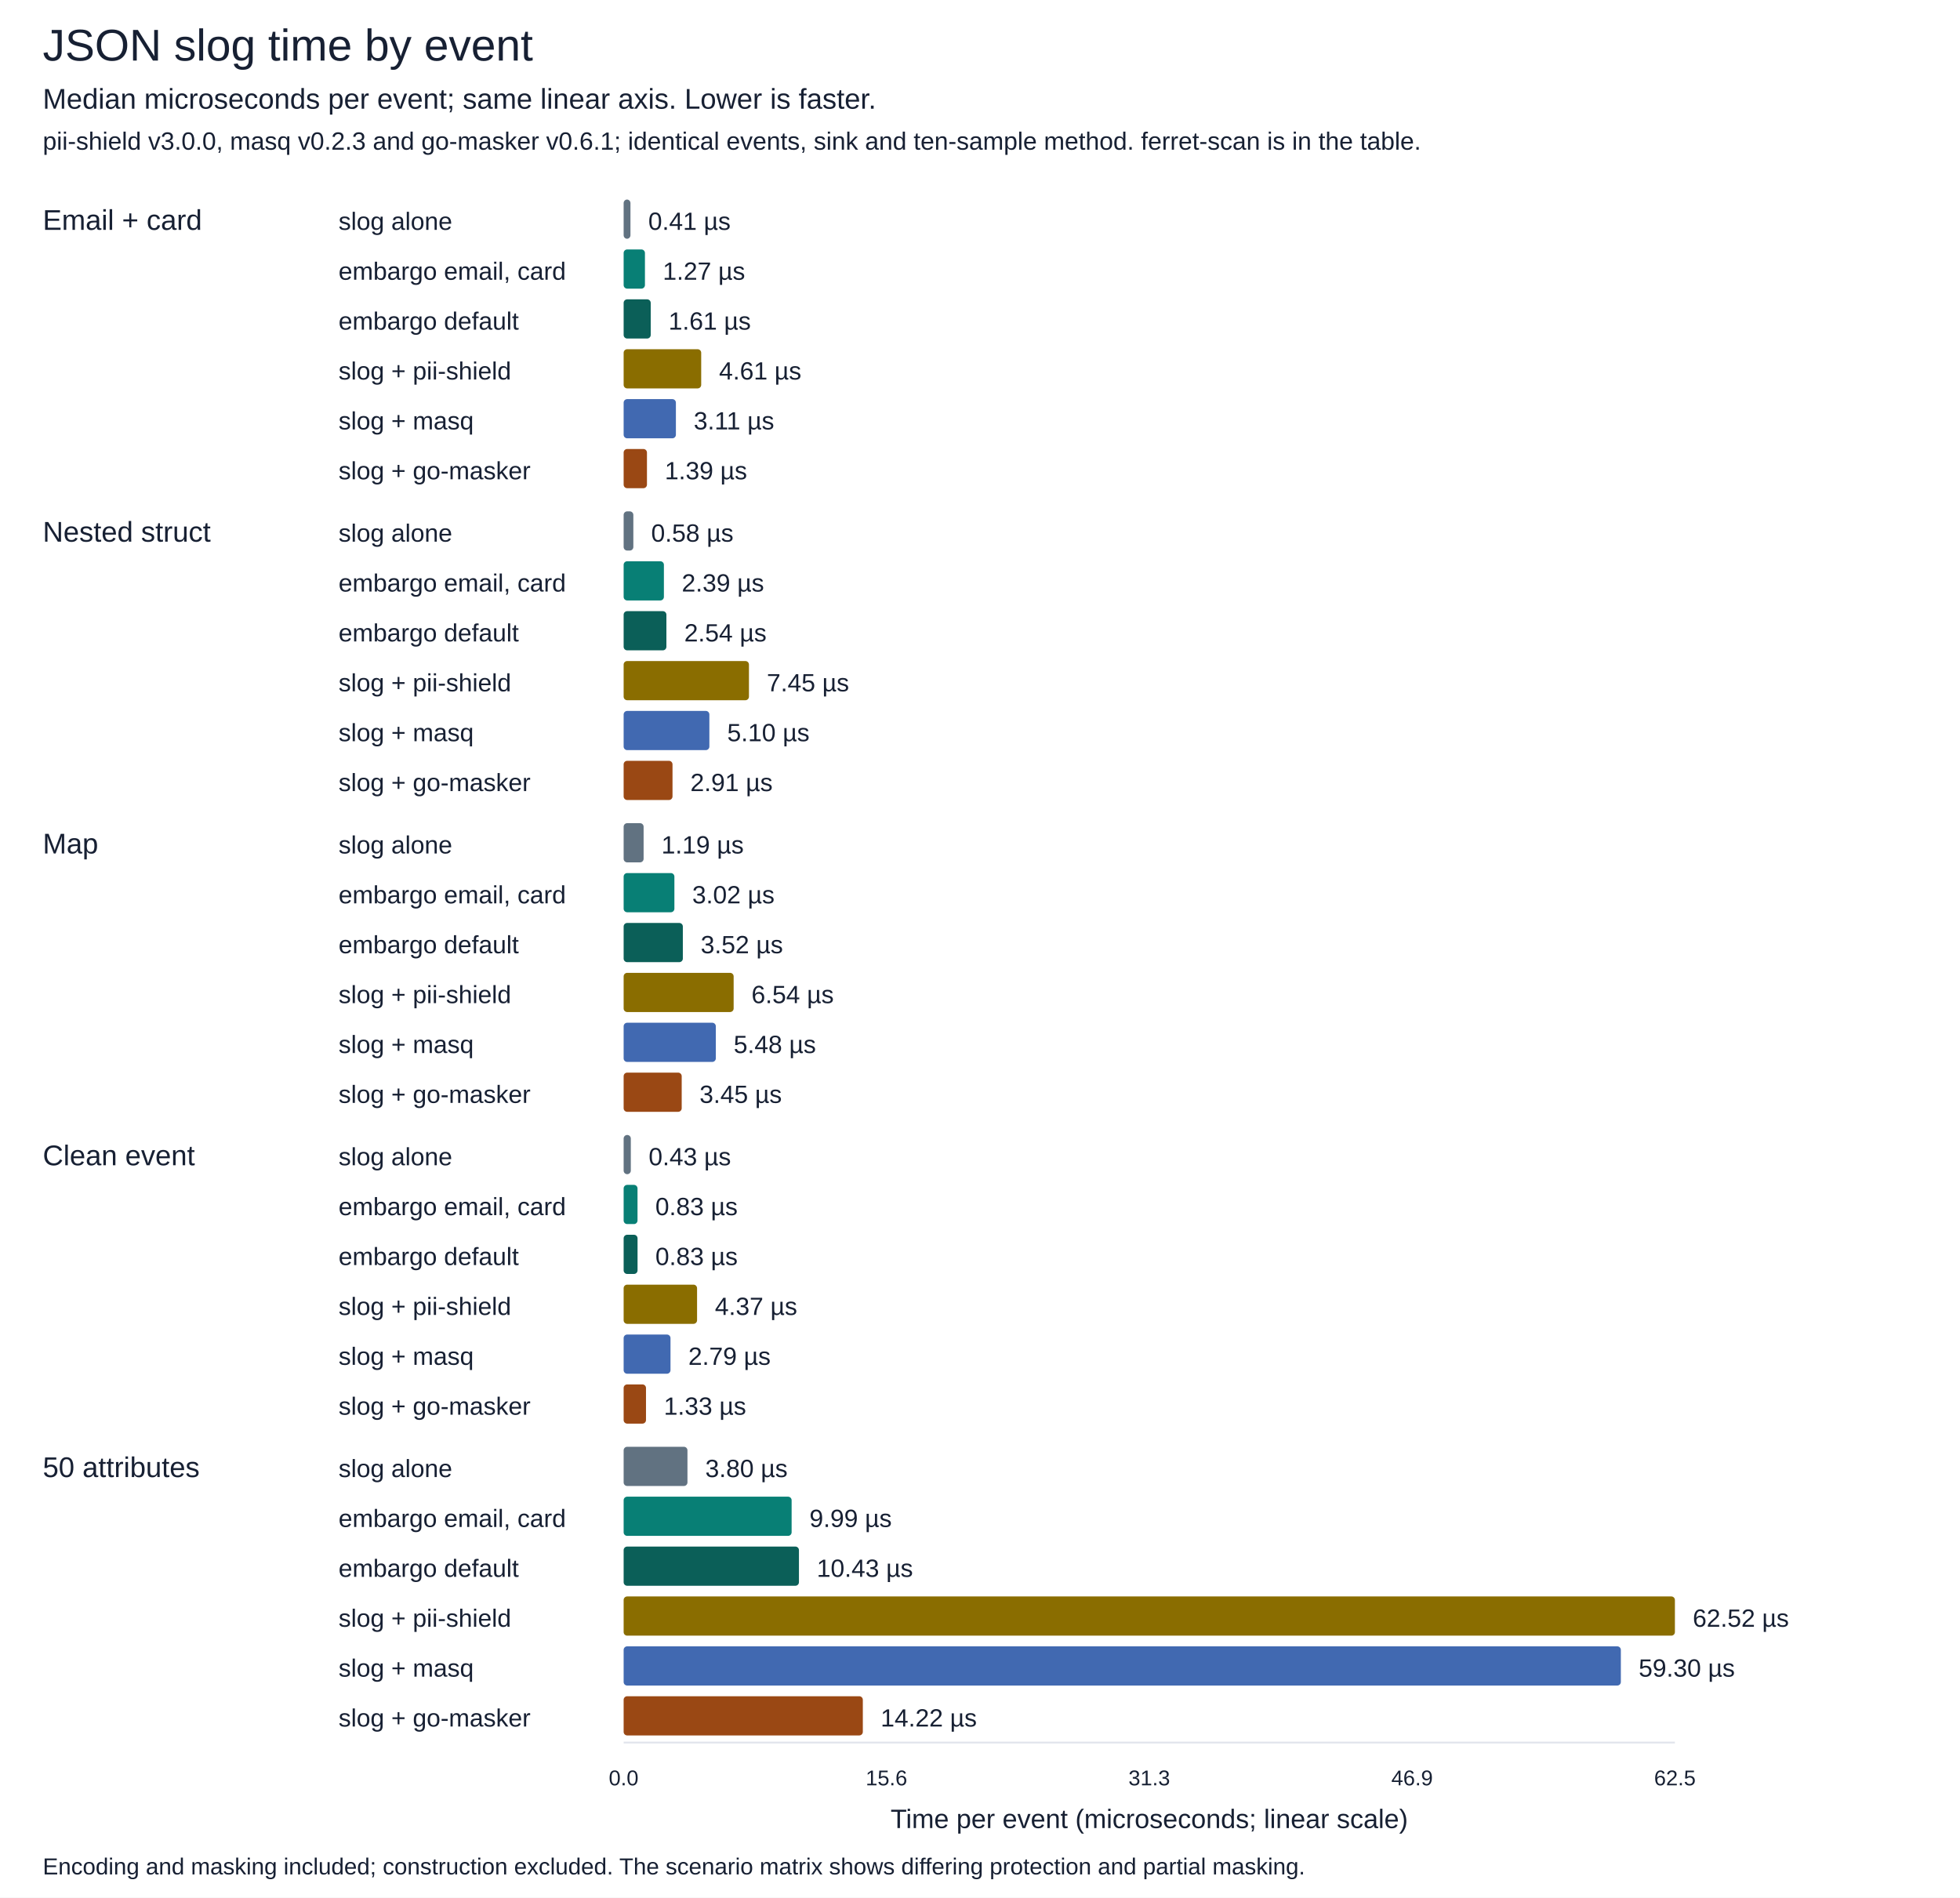
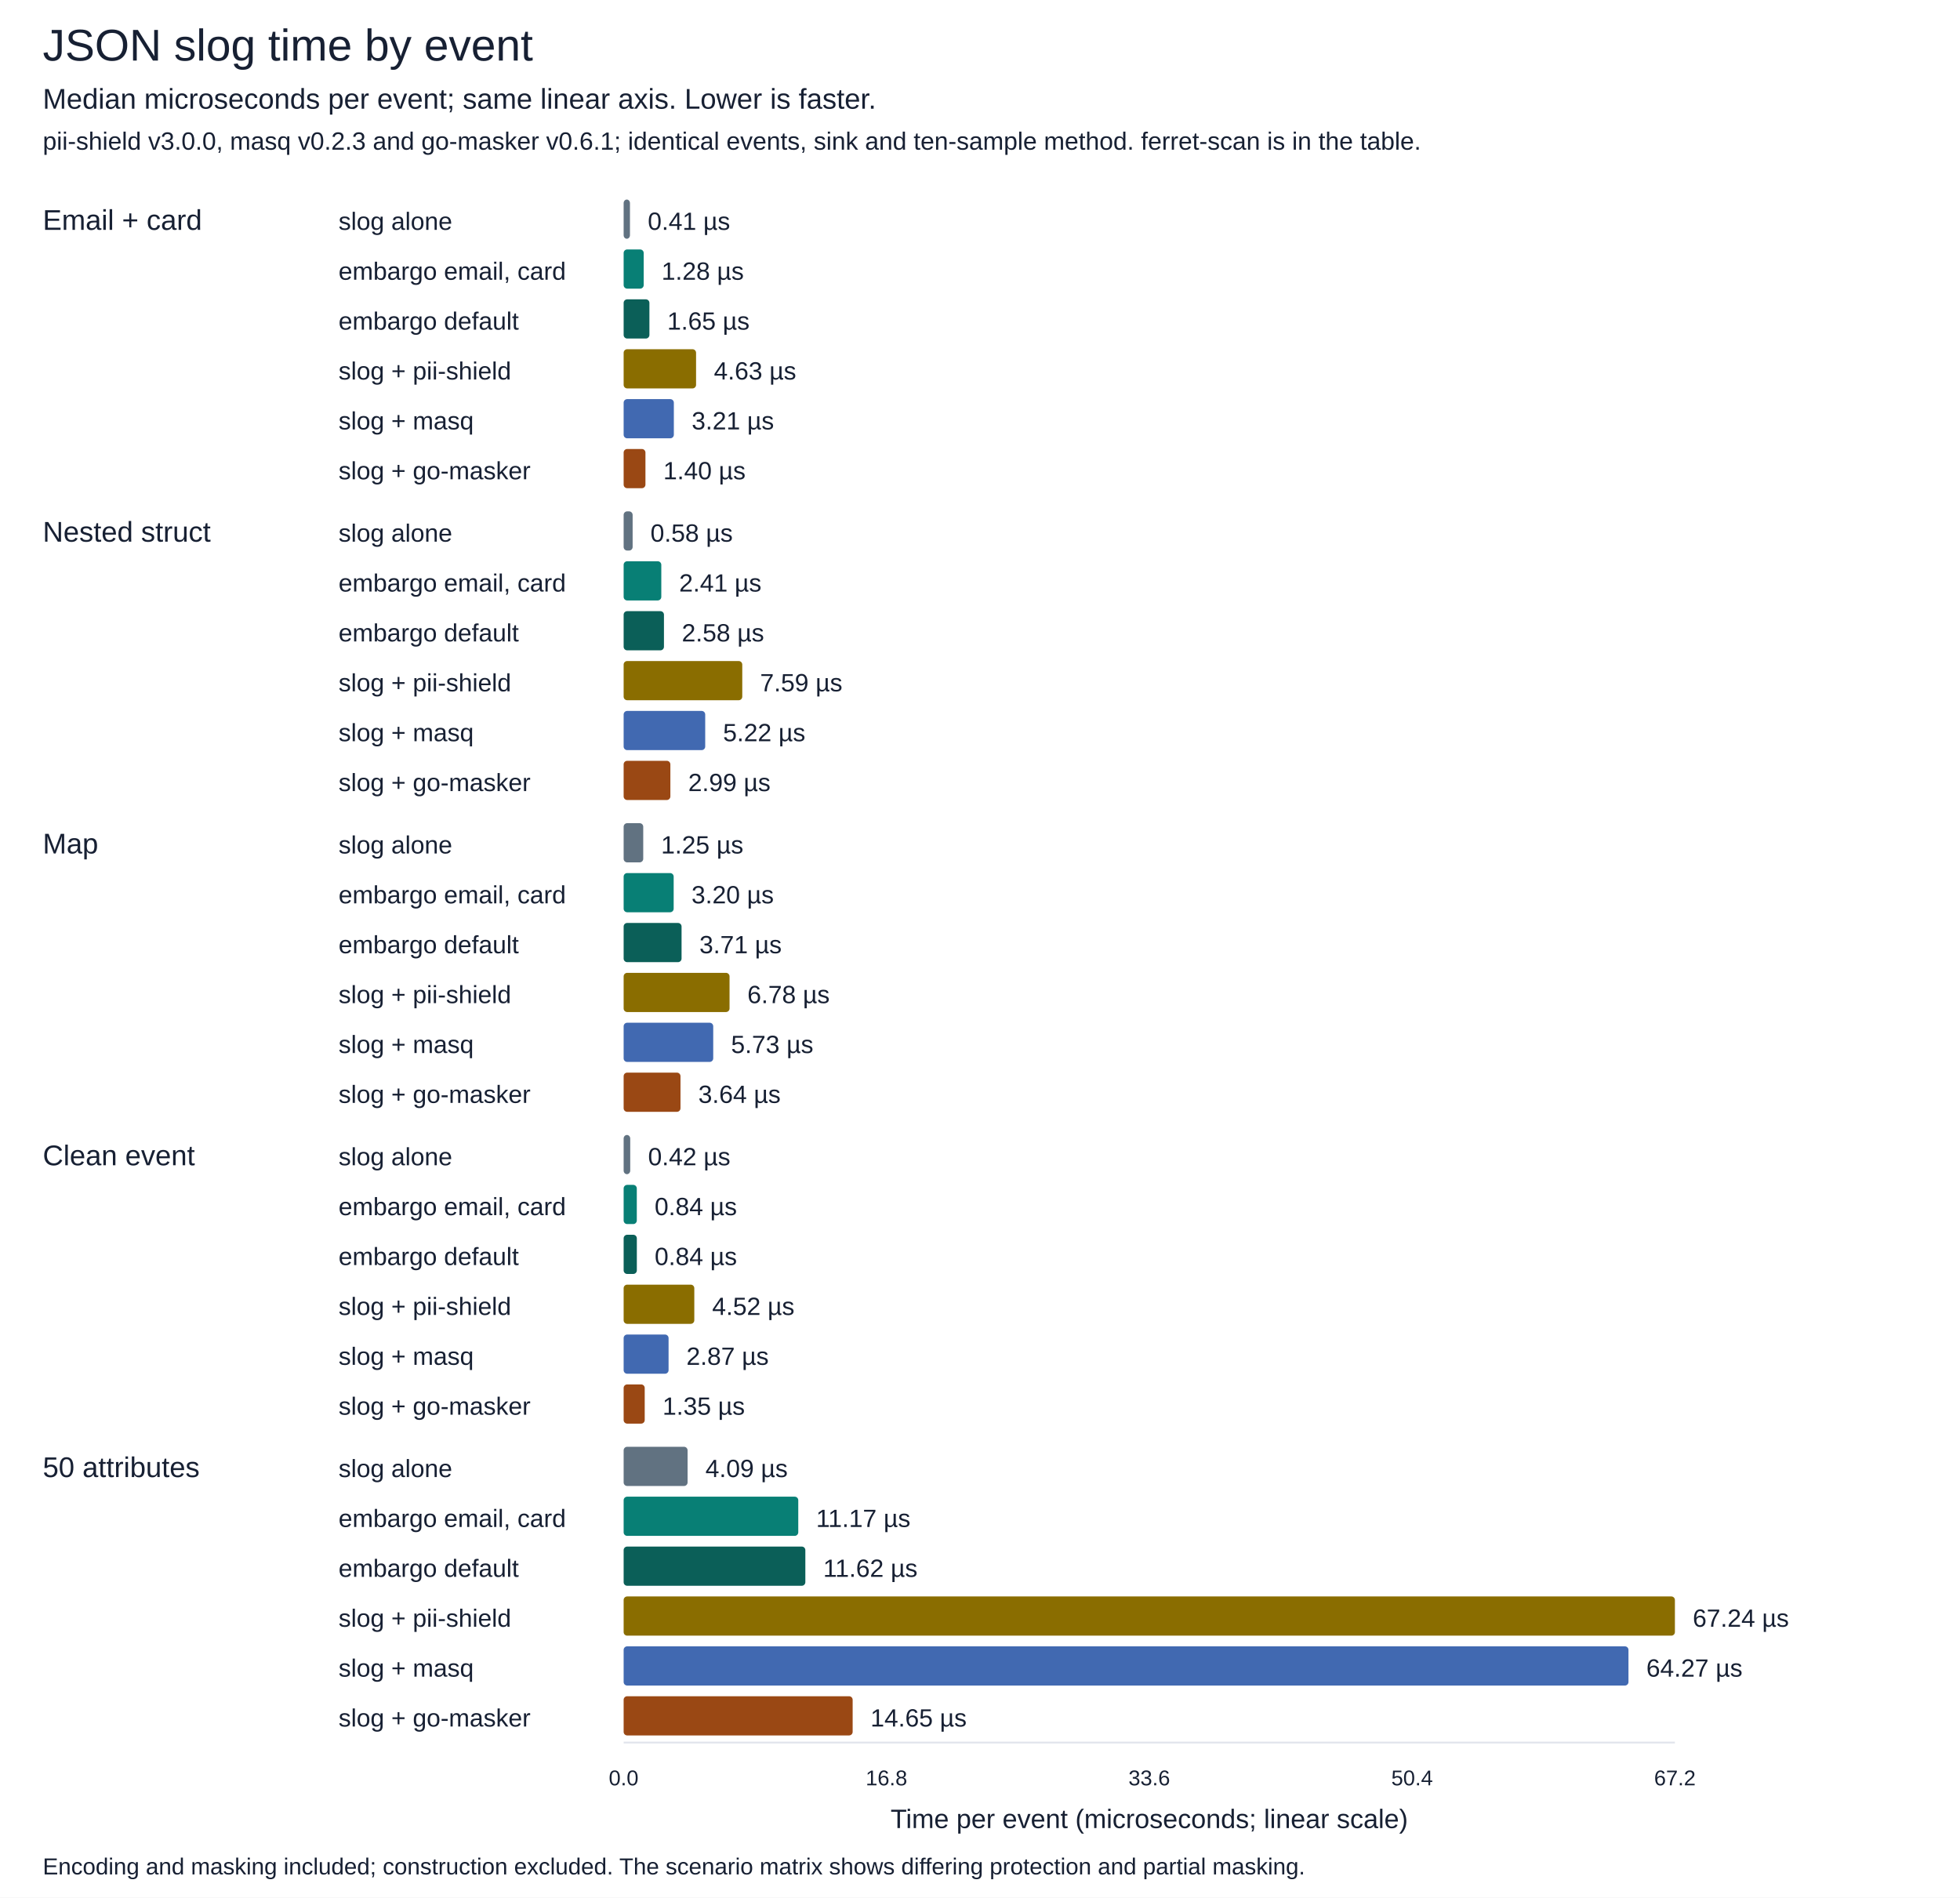
<svg xmlns="http://www.w3.org/2000/svg" width="1100" height="1065" viewBox="0 0 1100 1065" role="img">
  <rect width="100%" height="100%" fill="white" />
  <g font-family="Arial, sans-serif" font-size="15" fill="#172033">
    <text x="24" y="34" font-size="25" fill="#172033" text-anchor="start">JSON slog time by event</text>
    <text x="24" y="61" font-size="16" fill="#172033" text-anchor="start">Median microseconds per event; same linear axis. Lower is faster.</text>
    <text x="24" y="84" font-size="14" fill="#172033" text-anchor="start">pii-shield v3.0.0, masq v0.2.3 and go-masker v0.6.1; identical events, sink and ten-sample method. ferret-scan is in the table.</text>
    <text x="24" y="129" font-size="16" fill="#172033" text-anchor="start">Email + card</text>
    <text x="190" y="129" font-size="14" fill="#172033" text-anchor="start">slog alone</text>
-     <rect x="350" y="112" width="3.83" height="22" rx="2" fill="#617281" />
-     <text x="363.83" y="129" font-size="14" fill="#172033" text-anchor="start">0.41 µs</text>
+     <rect x="350" y="112" width="3.55" height="22" rx="2" fill="#617281" />
+     <text x="363.55" y="129" font-size="14" fill="#172033" text-anchor="start">0.41 µs</text>
    <text x="190" y="157" font-size="14" fill="#172033" text-anchor="start">embargo email, card</text>
-     <rect x="350" y="140" width="11.96" height="22" rx="2" fill="#087f75" />
-     <text x="371.96" y="157" font-size="14" fill="#172033" text-anchor="start">1.27 µs</text>
+     <rect x="350" y="140" width="11.26" height="22" rx="2" fill="#087f75" />
+     <text x="371.26" y="157" font-size="14" fill="#172033" text-anchor="start">1.28 µs</text>
    <text x="190" y="185" font-size="14" fill="#172033" text-anchor="start">embargo default</text>
-     <rect x="350" y="168" width="15.20" height="22" rx="2" fill="#0b5f58" />
-     <text x="375.2" y="185" font-size="14" fill="#172033" text-anchor="start">1.61 µs</text>
+     <rect x="350" y="168" width="14.47" height="22" rx="2" fill="#0b5f58" />
+     <text x="374.47" y="185" font-size="14" fill="#172033" text-anchor="start">1.65 µs</text>
    <text x="190" y="213" font-size="14" fill="#172033" text-anchor="start">slog + pii-shield</text>
-     <rect x="350" y="196" width="43.53" height="22" rx="2" fill="#8a6d00" />
-     <text x="403.53" y="213" font-size="14" fill="#172033" text-anchor="start">4.61 µs</text>
+     <rect x="350" y="196" width="40.65" height="22" rx="2" fill="#8a6d00" />
+     <text x="400.65" y="213" font-size="14" fill="#172033" text-anchor="start">4.63 µs</text>
    <text x="190" y="241" font-size="14" fill="#172033" text-anchor="start">slog + masq</text>
-     <rect x="350" y="224" width="29.33" height="22" rx="2" fill="#4169b1" />
-     <text x="389.33" y="241" font-size="14" fill="#172033" text-anchor="start">3.11 µs</text>
+     <rect x="350" y="224" width="28.18" height="22" rx="2" fill="#4169b1" />
+     <text x="388.18" y="241" font-size="14" fill="#172033" text-anchor="start">3.21 µs</text>
    <text x="190" y="269" font-size="14" fill="#172033" text-anchor="start">slog + go-masker</text>
-     <rect x="350" y="252" width="13.09" height="22" rx="2" fill="#9a4814" />
-     <text x="373.09" y="269" font-size="14" fill="#172033" text-anchor="start">1.39 µs</text>
+     <rect x="350" y="252" width="12.24" height="22" rx="2" fill="#9a4814" />
+     <text x="372.24" y="269" font-size="14" fill="#172033" text-anchor="start">1.40 µs</text>
    <text x="24" y="304" font-size="16" fill="#172033" text-anchor="start">Nested struct</text>
    <text x="190" y="304" font-size="14" fill="#172033" text-anchor="start">slog alone</text>
-     <rect x="350" y="287" width="5.45" height="22" rx="2" fill="#617281" />
-     <text x="365.45" y="304" font-size="14" fill="#172033" text-anchor="start">0.58 µs</text>
+     <rect x="350" y="287" width="5.05" height="22" rx="2" fill="#617281" />
+     <text x="365.05" y="304" font-size="14" fill="#172033" text-anchor="start">0.58 µs</text>
    <text x="190" y="332" font-size="14" fill="#172033" text-anchor="start">embargo email, card</text>
-     <rect x="350" y="315" width="22.60" height="22" rx="2" fill="#087f75" />
-     <text x="382.6" y="332" font-size="14" fill="#172033" text-anchor="start">2.39 µs</text>
+     <rect x="350" y="315" width="21.14" height="22" rx="2" fill="#087f75" />
+     <text x="381.14" y="332" font-size="14" fill="#172033" text-anchor="start">2.41 µs</text>
    <text x="190" y="360" font-size="14" fill="#172033" text-anchor="start">embargo default</text>
-     <rect x="350" y="343" width="24.00" height="22" rx="2" fill="#0b5f58" />
-     <text x="384.0" y="360" font-size="14" fill="#172033" text-anchor="start">2.54 µs</text>
+     <rect x="350" y="343" width="22.63" height="22" rx="2" fill="#0b5f58" />
+     <text x="382.63" y="360" font-size="14" fill="#172033" text-anchor="start">2.58 µs</text>
    <text x="190" y="388" font-size="14" fill="#172033" text-anchor="start">slog + pii-shield</text>
-     <rect x="350" y="371" width="70.33" height="22" rx="2" fill="#8a6d00" />
-     <text x="430.33" y="388" font-size="14" fill="#172033" text-anchor="start">7.45 µs</text>
+     <rect x="350" y="371" width="66.58" height="22" rx="2" fill="#8a6d00" />
+     <text x="426.58" y="388" font-size="14" fill="#172033" text-anchor="start">7.59 µs</text>
    <text x="190" y="416" font-size="14" fill="#172033" text-anchor="start">slog + masq</text>
-     <rect x="350" y="399" width="48.12" height="22" rx="2" fill="#4169b1" />
-     <text x="408.12" y="416" font-size="14" fill="#172033" text-anchor="start">5.10 µs</text>
+     <rect x="350" y="399" width="45.78" height="22" rx="2" fill="#4169b1" />
+     <text x="405.78" y="416" font-size="14" fill="#172033" text-anchor="start">5.22 µs</text>
    <text x="190" y="444" font-size="14" fill="#172033" text-anchor="start">slog + go-masker</text>
-     <rect x="350" y="427" width="27.43" height="22" rx="2" fill="#9a4814" />
-     <text x="387.43" y="444" font-size="14" fill="#172033" text-anchor="start">2.91 µs</text>
+     <rect x="350" y="427" width="26.23" height="22" rx="2" fill="#9a4814" />
+     <text x="386.23" y="444" font-size="14" fill="#172033" text-anchor="start">2.99 µs</text>
    <text x="24" y="479" font-size="16" fill="#172033" text-anchor="start">Map</text>
    <text x="190" y="479" font-size="14" fill="#172033" text-anchor="start">slog alone</text>
-     <rect x="350" y="462" width="11.21" height="22" rx="2" fill="#617281" />
-     <text x="371.21" y="479" font-size="14" fill="#172033" text-anchor="start">1.19 µs</text>
+     <rect x="350" y="462" width="11.00" height="22" rx="2" fill="#617281" />
+     <text x="371.0" y="479" font-size="14" fill="#172033" text-anchor="start">1.25 µs</text>
    <text x="190" y="507" font-size="14" fill="#172033" text-anchor="start">embargo email, card</text>
-     <rect x="350" y="490" width="28.49" height="22" rx="2" fill="#087f75" />
-     <text x="388.49" y="507" font-size="14" fill="#172033" text-anchor="start">3.02 µs</text>
+     <rect x="350" y="490" width="28.08" height="22" rx="2" fill="#087f75" />
+     <text x="388.08" y="507" font-size="14" fill="#172033" text-anchor="start">3.20 µs</text>
    <text x="190" y="535" font-size="14" fill="#172033" text-anchor="start">embargo default</text>
-     <rect x="350" y="518" width="33.23" height="22" rx="2" fill="#0b5f58" />
-     <text x="393.23" y="535" font-size="14" fill="#172033" text-anchor="start">3.52 µs</text>
+     <rect x="350" y="518" width="32.51" height="22" rx="2" fill="#0b5f58" />
+     <text x="392.51" y="535" font-size="14" fill="#172033" text-anchor="start">3.71 µs</text>
    <text x="190" y="563" font-size="14" fill="#172033" text-anchor="start">slog + pii-shield</text>
-     <rect x="350" y="546" width="61.74" height="22" rx="2" fill="#8a6d00" />
-     <text x="421.74" y="563" font-size="14" fill="#172033" text-anchor="start">6.54 µs</text>
+     <rect x="350" y="546" width="59.44" height="22" rx="2" fill="#8a6d00" />
+     <text x="419.44" y="563" font-size="14" fill="#172033" text-anchor="start">6.78 µs</text>
    <text x="190" y="591" font-size="14" fill="#172033" text-anchor="start">slog + masq</text>
-     <rect x="350" y="574" width="51.74" height="22" rx="2" fill="#4169b1" />
-     <text x="411.74" y="591" font-size="14" fill="#172033" text-anchor="start">5.48 µs</text>
+     <rect x="350" y="574" width="50.28" height="22" rx="2" fill="#4169b1" />
+     <text x="410.28" y="591" font-size="14" fill="#172033" text-anchor="start">5.73 µs</text>
    <text x="190" y="619" font-size="14" fill="#172033" text-anchor="start">slog + go-masker</text>
-     <rect x="350" y="602" width="32.59" height="22" rx="2" fill="#9a4814" />
-     <text x="392.59" y="619" font-size="14" fill="#172033" text-anchor="start">3.45 µs</text>
+     <rect x="350" y="602" width="31.91" height="22" rx="2" fill="#9a4814" />
+     <text x="391.91" y="619" font-size="14" fill="#172033" text-anchor="start">3.64 µs</text>
    <text x="24" y="654" font-size="16" fill="#172033" text-anchor="start">Clean event</text>
    <text x="190" y="654" font-size="14" fill="#172033" text-anchor="start">slog alone</text>
-     <rect x="350" y="637" width="4.03" height="22" rx="2" fill="#617281" />
-     <text x="364.03" y="654" font-size="14" fill="#172033" text-anchor="start">0.43 µs</text>
+     <rect x="350" y="637" width="3.70" height="22" rx="2" fill="#617281" />
+     <text x="363.7" y="654" font-size="14" fill="#172033" text-anchor="start">0.42 µs</text>
    <text x="190" y="682" font-size="14" fill="#172033" text-anchor="start">embargo email, card</text>
-     <rect x="350" y="665" width="7.79" height="22" rx="2" fill="#087f75" />
-     <text x="367.79" y="682" font-size="14" fill="#172033" text-anchor="start">0.83 µs</text>
+     <rect x="350" y="665" width="7.39" height="22" rx="2" fill="#087f75" />
+     <text x="367.39" y="682" font-size="14" fill="#172033" text-anchor="start">0.84 µs</text>
    <text x="190" y="710" font-size="14" fill="#172033" text-anchor="start">embargo default</text>
-     <rect x="350" y="693" width="7.81" height="22" rx="2" fill="#0b5f58" />
-     <text x="367.81" y="710" font-size="14" fill="#172033" text-anchor="start">0.83 µs</text>
+     <rect x="350" y="693" width="7.41" height="22" rx="2" fill="#0b5f58" />
+     <text x="367.41" y="710" font-size="14" fill="#172033" text-anchor="start">0.84 µs</text>
    <text x="190" y="738" font-size="14" fill="#172033" text-anchor="start">slog + pii-shield</text>
-     <rect x="350" y="721" width="41.21" height="22" rx="2" fill="#8a6d00" />
-     <text x="401.21" y="738" font-size="14" fill="#172033" text-anchor="start">4.37 µs</text>
+     <rect x="350" y="721" width="39.66" height="22" rx="2" fill="#8a6d00" />
+     <text x="399.66" y="738" font-size="14" fill="#172033" text-anchor="start">4.52 µs</text>
    <text x="190" y="766" font-size="14" fill="#172033" text-anchor="start">slog + masq</text>
-     <rect x="350" y="749" width="26.30" height="22" rx="2" fill="#4169b1" />
-     <text x="386.3" y="766" font-size="14" fill="#172033" text-anchor="start">2.79 µs</text>
+     <rect x="350" y="749" width="25.22" height="22" rx="2" fill="#4169b1" />
+     <text x="385.22" y="766" font-size="14" fill="#172033" text-anchor="start">2.87 µs</text>
    <text x="190" y="794" font-size="14" fill="#172033" text-anchor="start">slog + go-masker</text>
-     <rect x="350" y="777" width="12.55" height="22" rx="2" fill="#9a4814" />
-     <text x="372.55" y="794" font-size="14" fill="#172033" text-anchor="start">1.33 µs</text>
+     <rect x="350" y="777" width="11.83" height="22" rx="2" fill="#9a4814" />
+     <text x="371.83" y="794" font-size="14" fill="#172033" text-anchor="start">1.35 µs</text>
    <text x="24" y="829" font-size="16" fill="#172033" text-anchor="start">50 attributes</text>
    <text x="190" y="829" font-size="14" fill="#172033" text-anchor="start">slog alone</text>
-     <rect x="350" y="812" width="35.82" height="22" rx="2" fill="#617281" />
-     <text x="395.82" y="829" font-size="14" fill="#172033" text-anchor="start">3.80 µs</text>
+     <rect x="350" y="812" width="35.89" height="22" rx="2" fill="#617281" />
+     <text x="395.89" y="829" font-size="14" fill="#172033" text-anchor="start">4.09 µs</text>
    <text x="190" y="857" font-size="14" fill="#172033" text-anchor="start">embargo email, card</text>
-     <rect x="350" y="840" width="94.28" height="22" rx="2" fill="#087f75" />
-     <text x="454.28" y="857" font-size="14" fill="#172033" text-anchor="start">9.99 µs</text>
+     <rect x="350" y="840" width="98.01" height="22" rx="2" fill="#087f75" />
+     <text x="458.01" y="857" font-size="14" fill="#172033" text-anchor="start">11.17 µs</text>
    <text x="190" y="885" font-size="14" fill="#172033" text-anchor="start">embargo default</text>
-     <rect x="350" y="868" width="98.39" height="22" rx="2" fill="#0b5f58" />
-     <text x="458.39" y="885" font-size="14" fill="#172033" text-anchor="start">10.43 µs</text>
+     <rect x="350" y="868" width="101.98" height="22" rx="2" fill="#0b5f58" />
+     <text x="461.98" y="885" font-size="14" fill="#172033" text-anchor="start">11.62 µs</text>
    <text x="190" y="913" font-size="14" fill="#172033" text-anchor="start">slog + pii-shield</text>
    <rect x="350" y="896" width="590.00" height="22" rx="2" fill="#8a6d00" />
-     <text x="950.0" y="913" font-size="14" fill="#172033" text-anchor="start">62.52 µs</text>
+     <text x="950.0" y="913" font-size="14" fill="#172033" text-anchor="start">67.24 µs</text>
    <text x="190" y="941" font-size="14" fill="#172033" text-anchor="start">slog + masq</text>
-     <rect x="350" y="924" width="559.66" height="22" rx="2" fill="#4169b1" />
-     <text x="919.66" y="941" font-size="14" fill="#172033" text-anchor="start">59.30 µs</text>
+     <rect x="350" y="924" width="563.94" height="22" rx="2" fill="#4169b1" />
+     <text x="923.94" y="941" font-size="14" fill="#172033" text-anchor="start">64.27 µs</text>
    <text x="190" y="969" font-size="14" fill="#172033" text-anchor="start">slog + go-masker</text>
-     <rect x="350" y="952" width="134.24" height="22" rx="2" fill="#9a4814" />
-     <text x="494.24" y="969" font-size="14" fill="#172033" text-anchor="start">14.22 µs</text>
+     <rect x="350" y="952" width="128.53" height="22" rx="2" fill="#9a4814" />
+     <text x="488.53" y="969" font-size="14" fill="#172033" text-anchor="start">14.65 µs</text>
    <path d="M350,978 L940,978" stroke="#e1e5ec" />
    <text x="350.0" y="1002" font-size="12" fill="#172033" text-anchor="middle">0.0</text>
-     <text x="497.5" y="1002" font-size="12" fill="#172033" text-anchor="middle">15.6</text>
-     <text x="645.0" y="1002" font-size="12" fill="#172033" text-anchor="middle">31.3</text>
-     <text x="792.5" y="1002" font-size="12" fill="#172033" text-anchor="middle">46.9</text>
-     <text x="940.0" y="1002" font-size="12" fill="#172033" text-anchor="middle">62.5</text>
+     <text x="497.5" y="1002" font-size="12" fill="#172033" text-anchor="middle">16.8</text>
+     <text x="645.0" y="1002" font-size="12" fill="#172033" text-anchor="middle">33.6</text>
+     <text x="792.5" y="1002" font-size="12" fill="#172033" text-anchor="middle">50.4</text>
+     <text x="940.0" y="1002" font-size="12" fill="#172033" text-anchor="middle">67.2</text>
    <text x="645" y="1026" font-size="15" fill="#172033" text-anchor="middle">Time per event (microseconds; linear scale)</text>
    <text x="24" y="1052" font-size="13" fill="#172033" text-anchor="start">Encoding and masking included; construction excluded. The scenario matrix shows differing protection and partial masking.</text>
  </g>
</svg>
